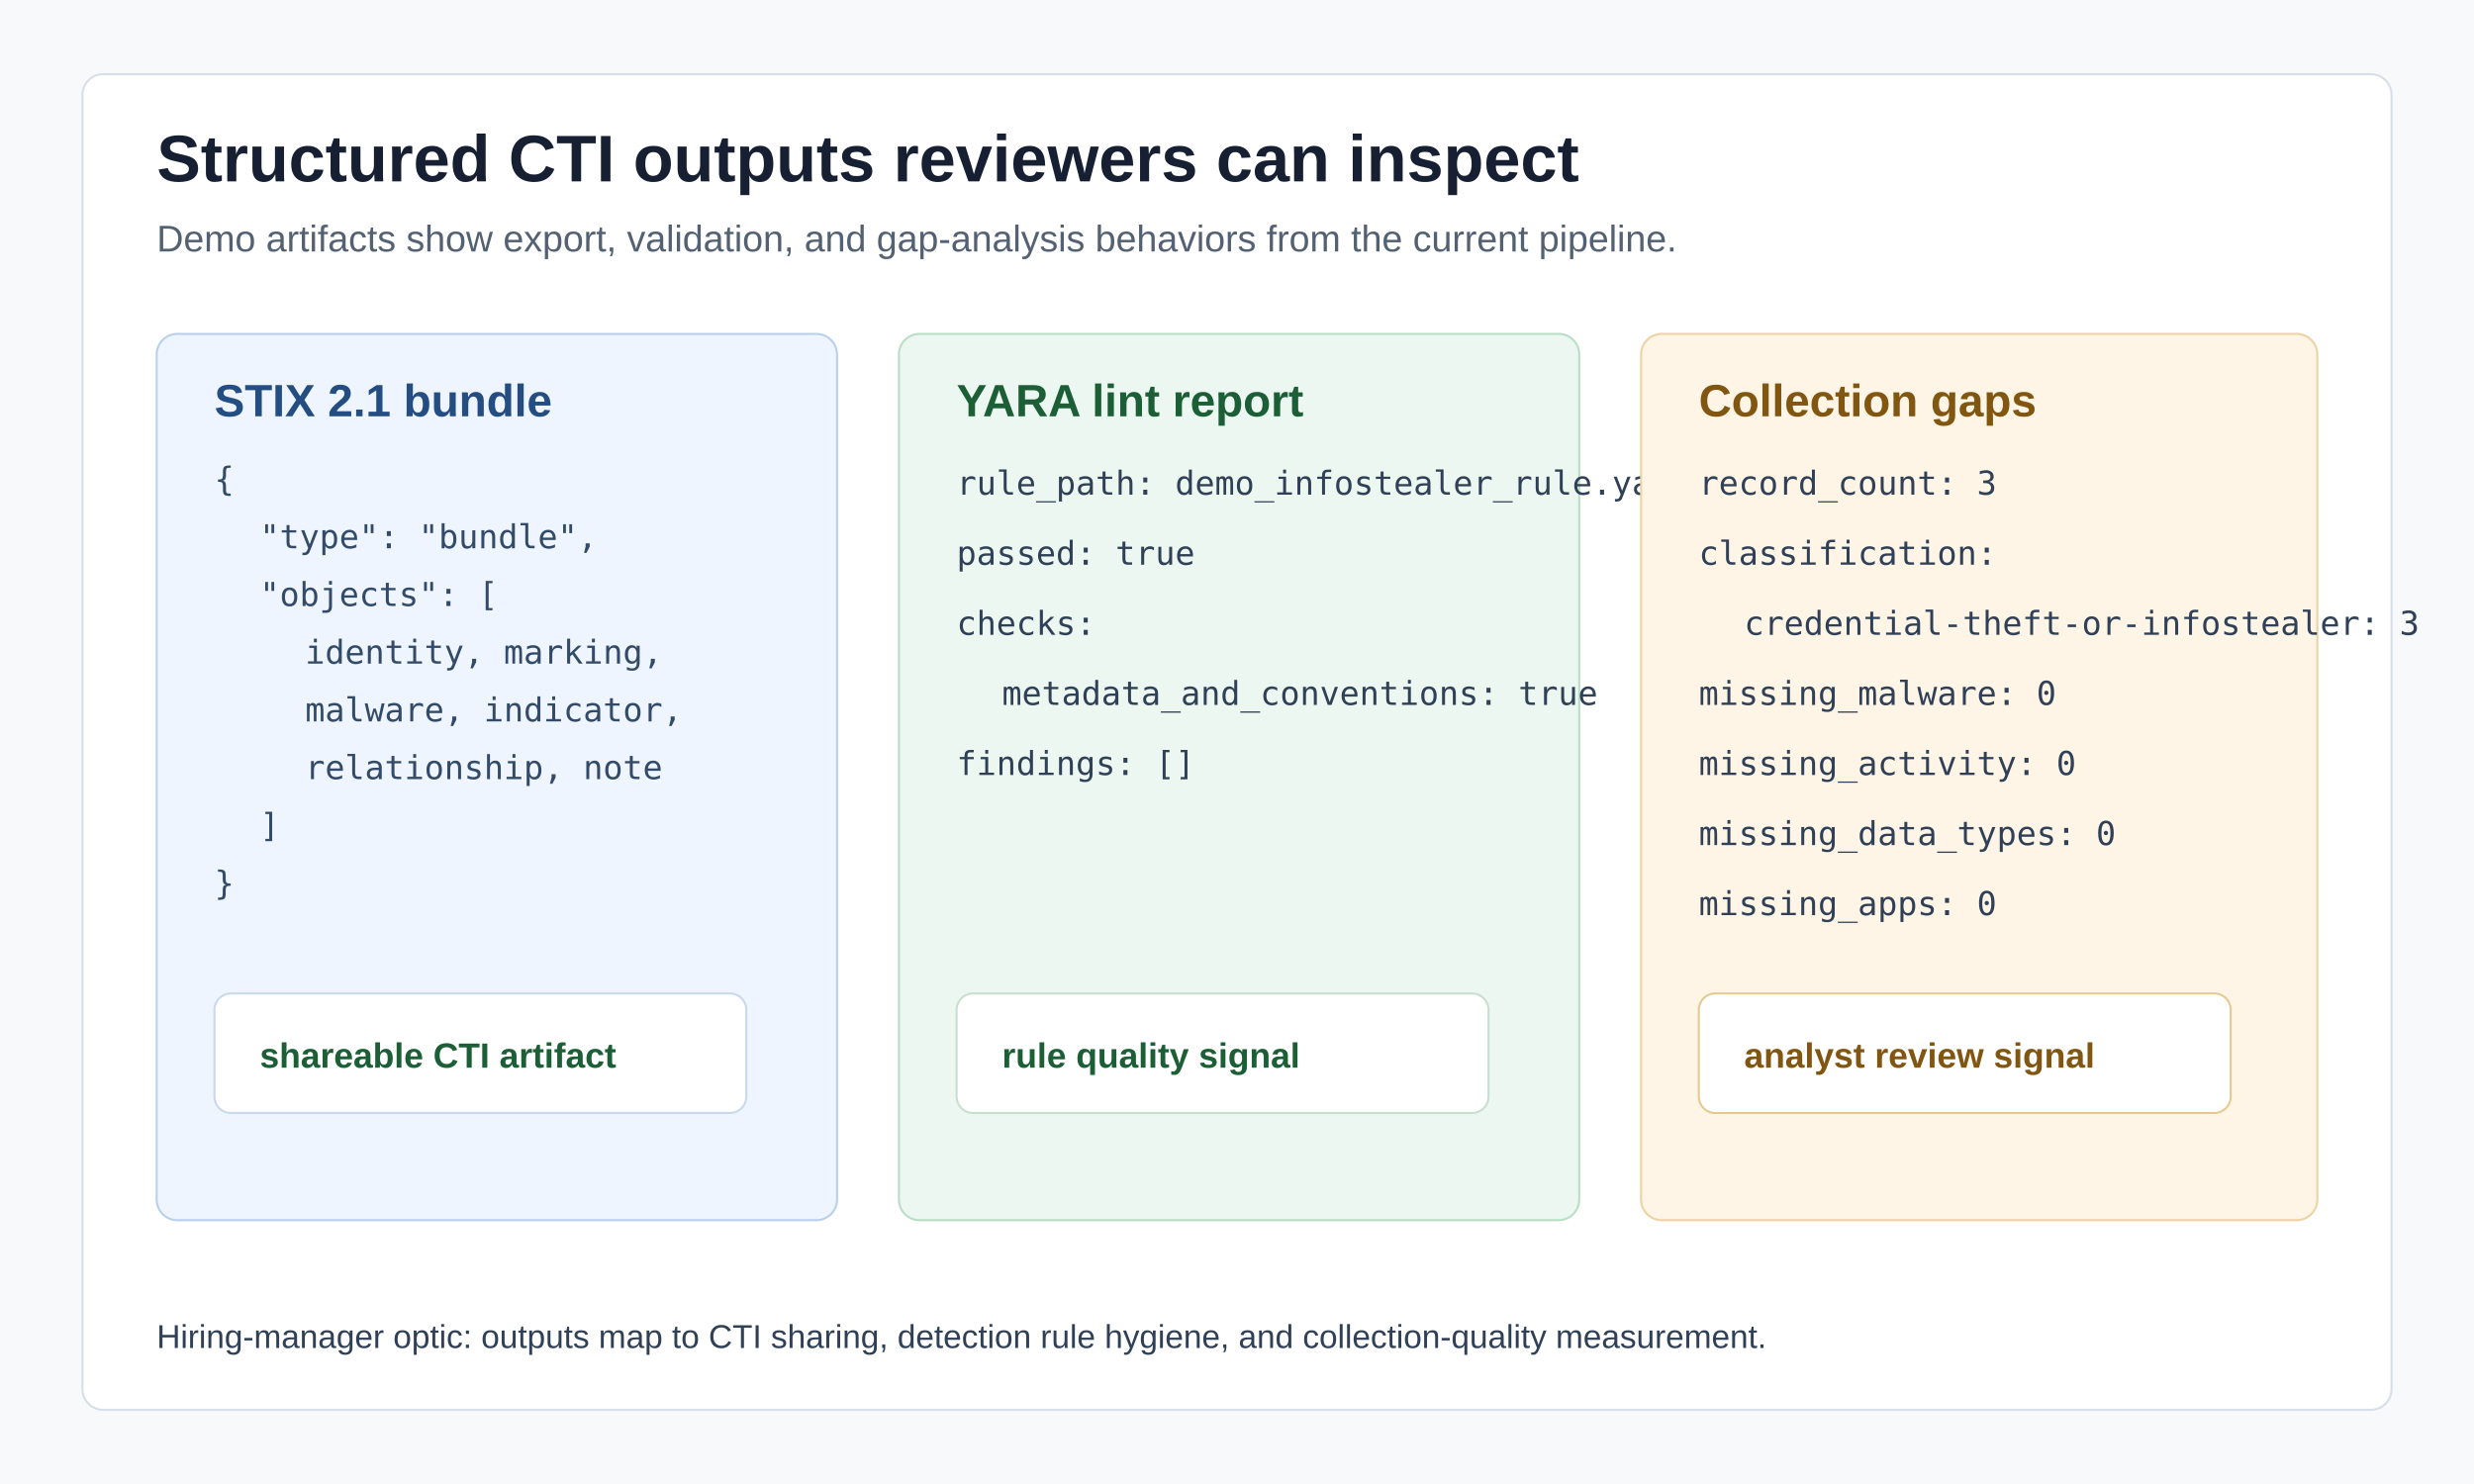
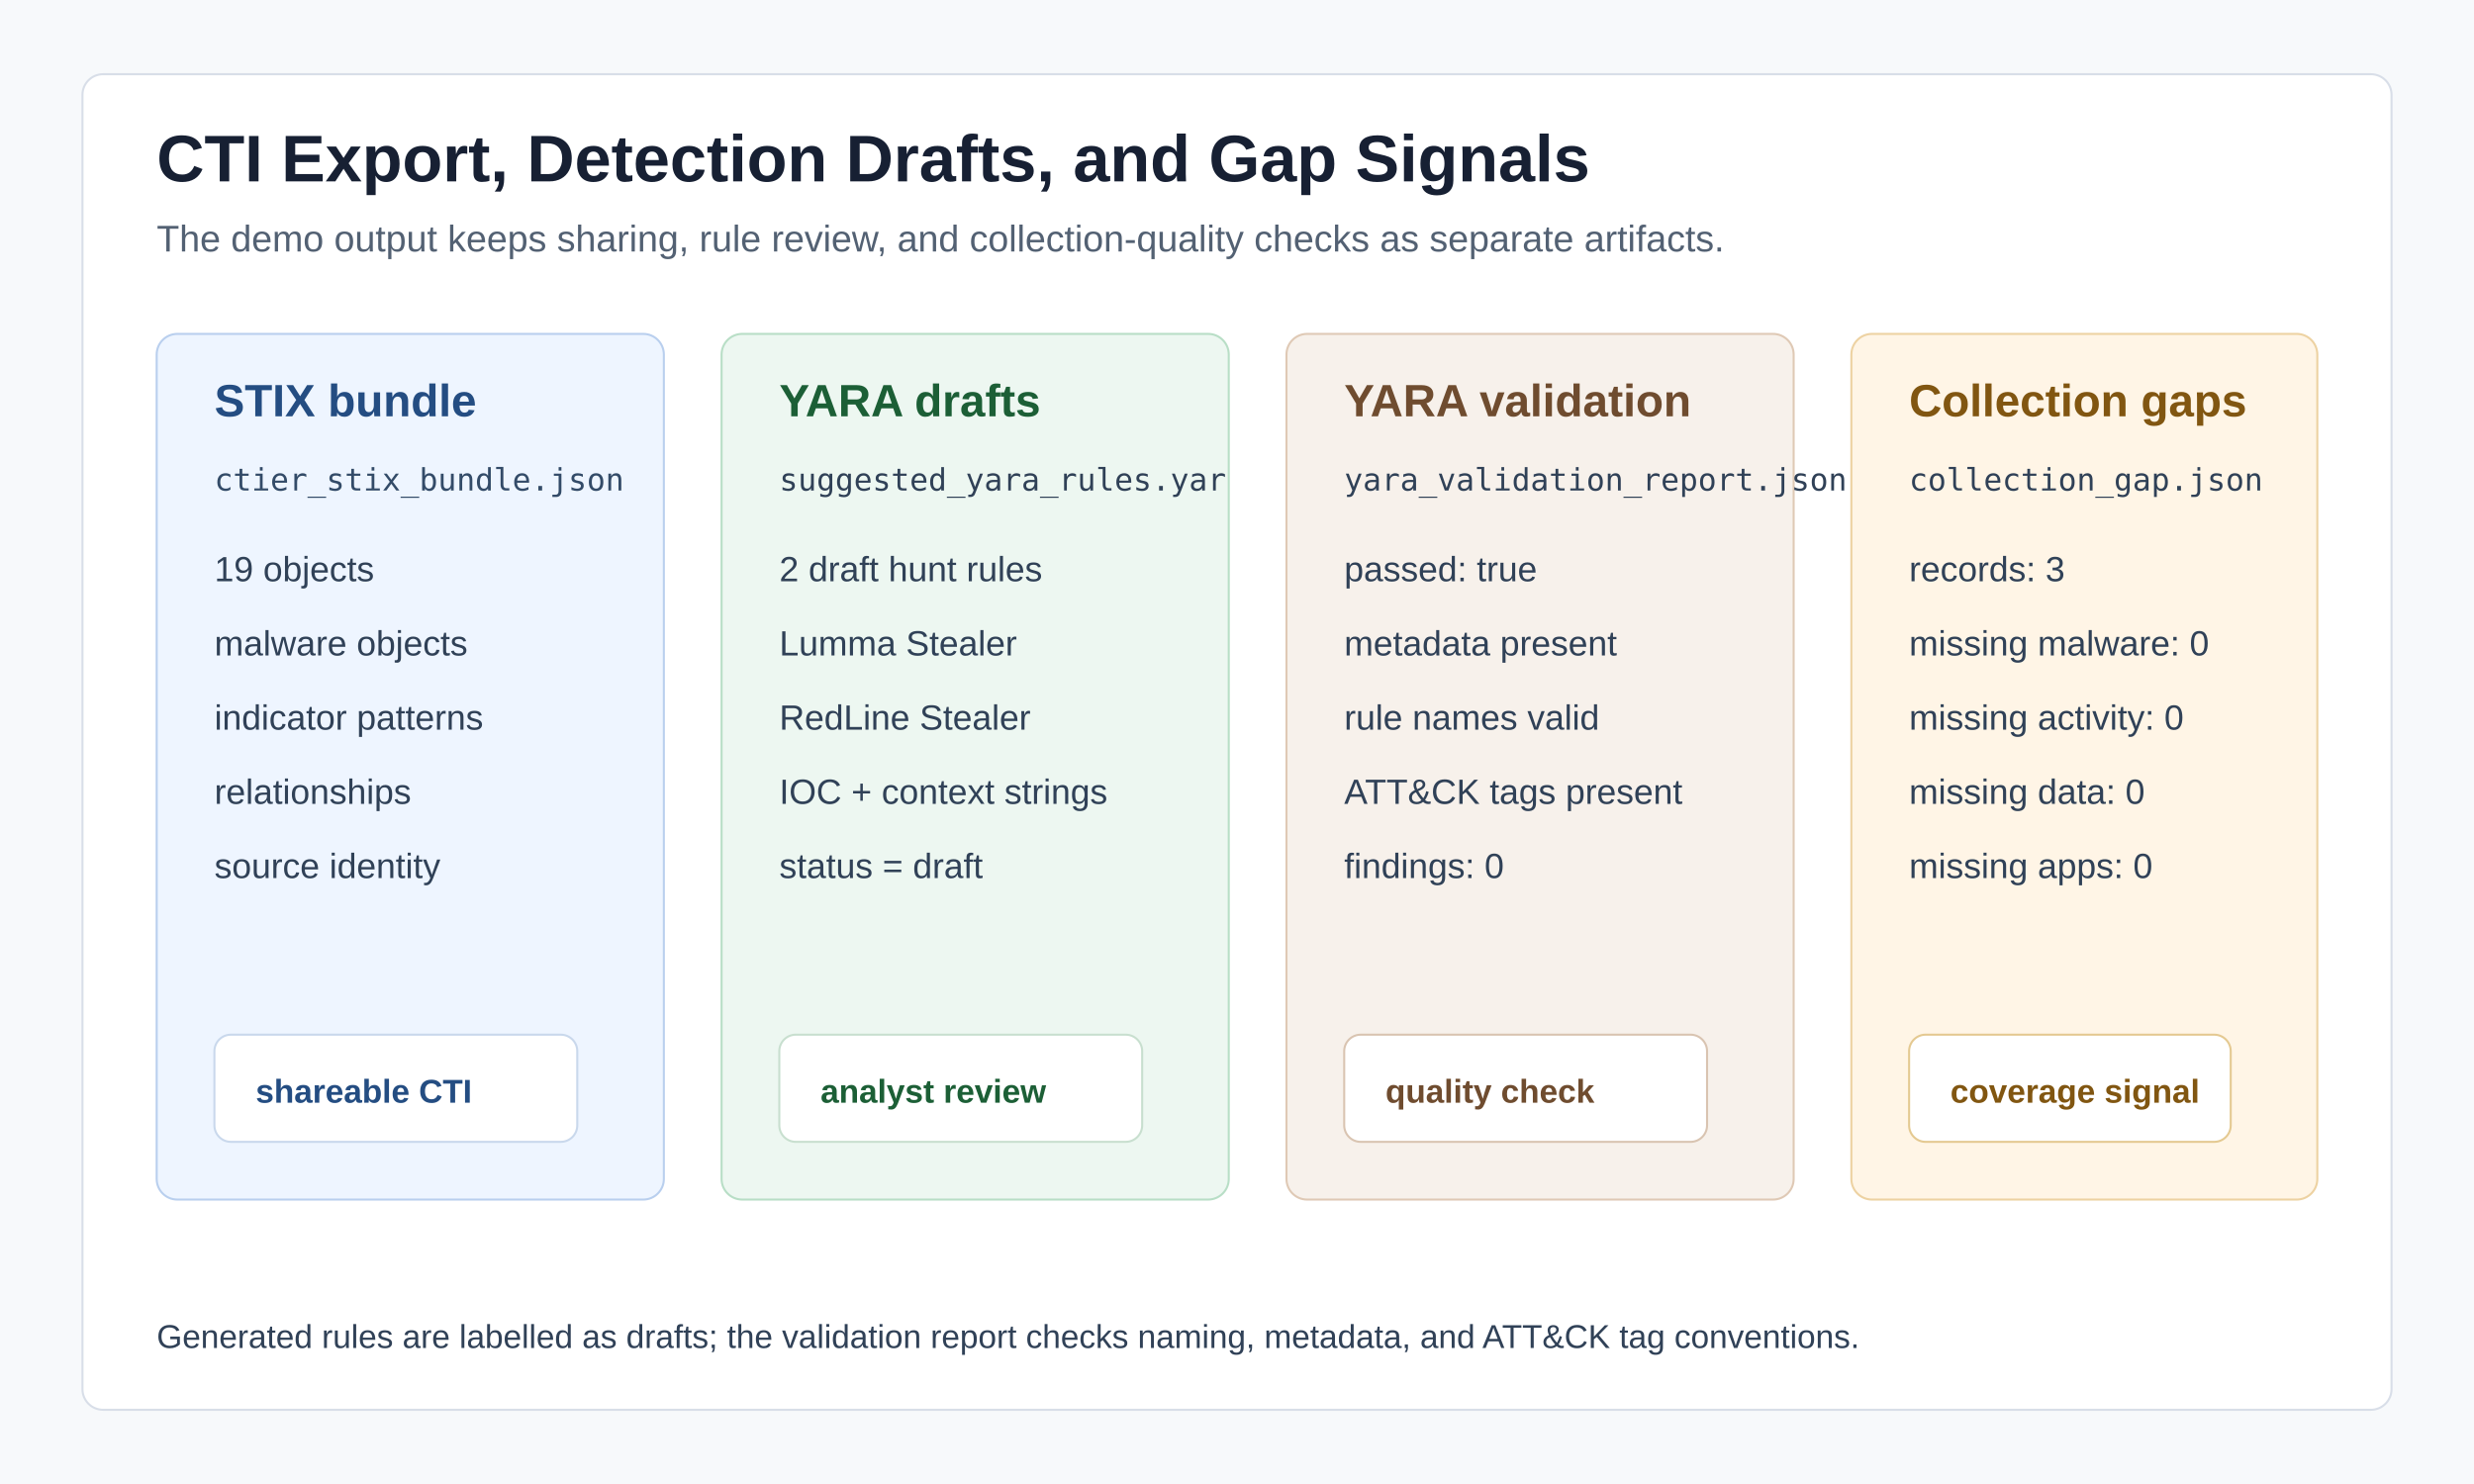
<svg xmlns="http://www.w3.org/2000/svg" width="1200" height="720" viewBox="0 0 1200 720" role="img" aria-labelledby="title desc">
  <rect width="1200" height="720" fill="#f7f9fb" />
  <rect x="40" y="36" width="1120" height="648" rx="10" fill="#ffffff" stroke="#d8dee8" />
-   <text x="76" y="88" fill="#172033" font-family="Segoe UI, Arial, sans-serif" font-size="32" font-weight="700">Structured CTI outputs reviewers can inspect</text>
-   <text x="76" y="122" fill="#536173" font-family="Segoe UI, Arial, sans-serif" font-size="18">Demo artifacts show export, validation, and gap-analysis behaviors from the current pipeline.</text>
+   <text x="76" y="88" fill="#172033" font-family="Segoe UI, Arial, sans-serif" font-size="32" font-weight="700">CTI Export, Detection Drafts, and Gap Signals</text>
+   <text x="76" y="122" fill="#536173" font-family="Segoe UI, Arial, sans-serif" font-size="18">The demo output keeps sharing, rule review, and collection-quality checks as separate artifacts.</text>
  <g font-family="Segoe UI, Arial, sans-serif">
-     <rect x="76" y="162" width="330" height="430" rx="10" fill="#eef5ff" stroke="#b9cfee" />
-     <text x="104" y="202" fill="#244d82" font-size="22" font-weight="700">STIX 2.1 bundle</text>
-     <text x="104" y="238" fill="#334b68" font-family="Consolas, Menlo, monospace" font-size="16">{</text>
-     <text x="126" y="266" fill="#334b68" font-family="Consolas, Menlo, monospace" font-size="16">"type": "bundle",</text>
-     <text x="126" y="294" fill="#334b68" font-family="Consolas, Menlo, monospace" font-size="16">"objects": [</text>
-     <text x="148" y="322" fill="#334b68" font-family="Consolas, Menlo, monospace" font-size="16">identity, marking,</text>
-     <text x="148" y="350" fill="#334b68" font-family="Consolas, Menlo, monospace" font-size="16">malware, indicator,</text>
-     <text x="148" y="378" fill="#334b68" font-family="Consolas, Menlo, monospace" font-size="16">relationship, note</text>
-     <text x="126" y="406" fill="#334b68" font-family="Consolas, Menlo, monospace" font-size="16">]</text>
-     <text x="104" y="434" fill="#334b68" font-family="Consolas, Menlo, monospace" font-size="16">}</text>
-     <rect x="104" y="482" width="258" height="58" rx="8" fill="#ffffff" stroke="#c9d8ec" />
-     <text x="126" y="518" fill="#1c5f36" font-size="17" font-weight="700">shareable CTI artifact</text>
-     <rect x="436" y="162" width="330" height="430" rx="10" fill="#edf7f1" stroke="#b8dec6" />
-     <text x="464" y="202" fill="#1c5f36" font-size="22" font-weight="700">YARA lint report</text>
-     <text x="464" y="240" fill="#304157" font-family="Consolas, Menlo, monospace" font-size="16">rule_path: demo_infostealer_rule.yar</text>
-     <text x="464" y="274" fill="#304157" font-family="Consolas, Menlo, monospace" font-size="16">passed: true</text>
-     <text x="464" y="308" fill="#304157" font-family="Consolas, Menlo, monospace" font-size="16">checks:</text>
-     <text x="486" y="342" fill="#304157" font-family="Consolas, Menlo, monospace" font-size="16">metadata_and_conventions: true</text>
-     <text x="464" y="376" fill="#304157" font-family="Consolas, Menlo, monospace" font-size="16">findings: []</text>
-     <rect x="464" y="482" width="258" height="58" rx="8" fill="#ffffff" stroke="#c8dfcf" />
-     <text x="486" y="518" fill="#1c5f36" font-size="17" font-weight="700">rule quality signal</text>
-     <rect x="796" y="162" width="328" height="430" rx="10" fill="#fff5e6" stroke="#edd2a2" />
-     <text x="824" y="202" fill="#815611" font-size="22" font-weight="700">Collection gaps</text>
-     <text x="824" y="240" fill="#304157" font-family="Consolas, Menlo, monospace" font-size="16">record_count: 3</text>
-     <text x="824" y="274" fill="#304157" font-family="Consolas, Menlo, monospace" font-size="16">classification:</text>
-     <text x="846" y="308" fill="#304157" font-family="Consolas, Menlo, monospace" font-size="16">credential-theft-or-infostealer: 3</text>
-     <text x="824" y="342" fill="#304157" font-family="Consolas, Menlo, monospace" font-size="16">missing_malware: 0</text>
-     <text x="824" y="376" fill="#304157" font-family="Consolas, Menlo, monospace" font-size="16">missing_activity: 0</text>
-     <text x="824" y="410" fill="#304157" font-family="Consolas, Menlo, monospace" font-size="16">missing_data_types: 0</text>
-     <text x="824" y="444" fill="#304157" font-family="Consolas, Menlo, monospace" font-size="16">missing_apps: 0</text>
-     <rect x="824" y="482" width="258" height="58" rx="8" fill="#ffffff" stroke="#e4c991" />
-     <text x="846" y="518" fill="#815611" font-size="17" font-weight="700">analyst review signal</text>
+     <rect x="76" y="162" width="246" height="420" rx="10" fill="#eef5ff" stroke="#b9cfee" />
+     <text x="104" y="202" fill="#244d82" font-size="22" font-weight="700">STIX bundle</text>
+     <text x="104" y="238" fill="#334b68" font-family="Consolas, Menlo, monospace" font-size="15">ctier_stix_bundle.json</text>
+     <text x="104" y="282" fill="#304157" font-size="17">19 objects</text>
+     <text x="104" y="318" fill="#304157" font-size="17">malware objects</text>
+     <text x="104" y="354" fill="#304157" font-size="17">indicator patterns</text>
+     <text x="104" y="390" fill="#304157" font-size="17">relationships</text>
+     <text x="104" y="426" fill="#304157" font-size="17">source identity</text>
+     <rect x="104" y="502" width="176" height="52" rx="8" fill="#ffffff" stroke="#c9d8ec" />
+     <text x="124" y="535" fill="#244d82" font-size="16" font-weight="700">shareable CTI</text>
+     <rect x="350" y="162" width="246" height="420" rx="10" fill="#edf7f1" stroke="#b8dec6" />
+     <text x="378" y="202" fill="#1c5f36" font-size="22" font-weight="700">YARA drafts</text>
+     <text x="378" y="238" fill="#304157" font-family="Consolas, Menlo, monospace" font-size="15">suggested_yara_rules.yar</text>
+     <text x="378" y="282" fill="#304157" font-size="17">2 draft hunt rules</text>
+     <text x="378" y="318" fill="#304157" font-size="17">Lumma Stealer</text>
+     <text x="378" y="354" fill="#304157" font-size="17">RedLine Stealer</text>
+     <text x="378" y="390" fill="#304157" font-size="17">IOC + context strings</text>
+     <text x="378" y="426" fill="#304157" font-size="17">status = draft</text>
+     <rect x="378" y="502" width="176" height="52" rx="8" fill="#ffffff" stroke="#c8dfcf" />
+     <text x="398" y="535" fill="#1c5f36" font-size="16" font-weight="700">analyst review</text>
+     <rect x="624" y="162" width="246" height="420" rx="10" fill="#f7f1eb" stroke="#dfc9b5" />
+     <text x="652" y="202" fill="#6f4c2f" font-size="22" font-weight="700">YARA validation</text>
+     <text x="652" y="238" fill="#304157" font-family="Consolas, Menlo, monospace" font-size="15">yara_validation_report.json</text>
+     <text x="652" y="282" fill="#304157" font-size="17">passed: true</text>
+     <text x="652" y="318" fill="#304157" font-size="17">metadata present</text>
+     <text x="652" y="354" fill="#304157" font-size="17">rule names valid</text>
+     <text x="652" y="390" fill="#304157" font-size="17">ATT&amp;CK tags present</text>
+     <text x="652" y="426" fill="#304157" font-size="17">findings: 0</text>
+     <rect x="652" y="502" width="176" height="52" rx="8" fill="#ffffff" stroke="#d9c4b1" />
+     <text x="672" y="535" fill="#6f4c2f" font-size="16" font-weight="700">quality check</text>
+     <rect x="898" y="162" width="226" height="420" rx="10" fill="#fff5e6" stroke="#edd2a2" />
+     <text x="926" y="202" fill="#815611" font-size="22" font-weight="700">Collection gaps</text>
+     <text x="926" y="238" fill="#304157" font-family="Consolas, Menlo, monospace" font-size="15">collection_gap.json</text>
+     <text x="926" y="282" fill="#304157" font-size="17">records: 3</text>
+     <text x="926" y="318" fill="#304157" font-size="17">missing malware: 0</text>
+     <text x="926" y="354" fill="#304157" font-size="17">missing activity: 0</text>
+     <text x="926" y="390" fill="#304157" font-size="17">missing data: 0</text>
+     <text x="926" y="426" fill="#304157" font-size="17">missing apps: 0</text>
+     <rect x="926" y="502" width="156" height="52" rx="8" fill="#ffffff" stroke="#e4c991" />
+     <text x="946" y="535" fill="#815611" font-size="16" font-weight="700">coverage signal</text>
  </g>
-   <text x="76" y="654" fill="#304157" font-family="Segoe UI, Arial, sans-serif" font-size="16">Hiring-manager optic: outputs map to CTI sharing, detection rule hygiene, and collection-quality measurement.</text>
+   <text x="76" y="654" fill="#304157" font-family="Segoe UI, Arial, sans-serif" font-size="16">Generated rules are labelled as drafts; the validation report checks naming, metadata, and ATT&amp;CK tag conventions.</text>
</svg>
